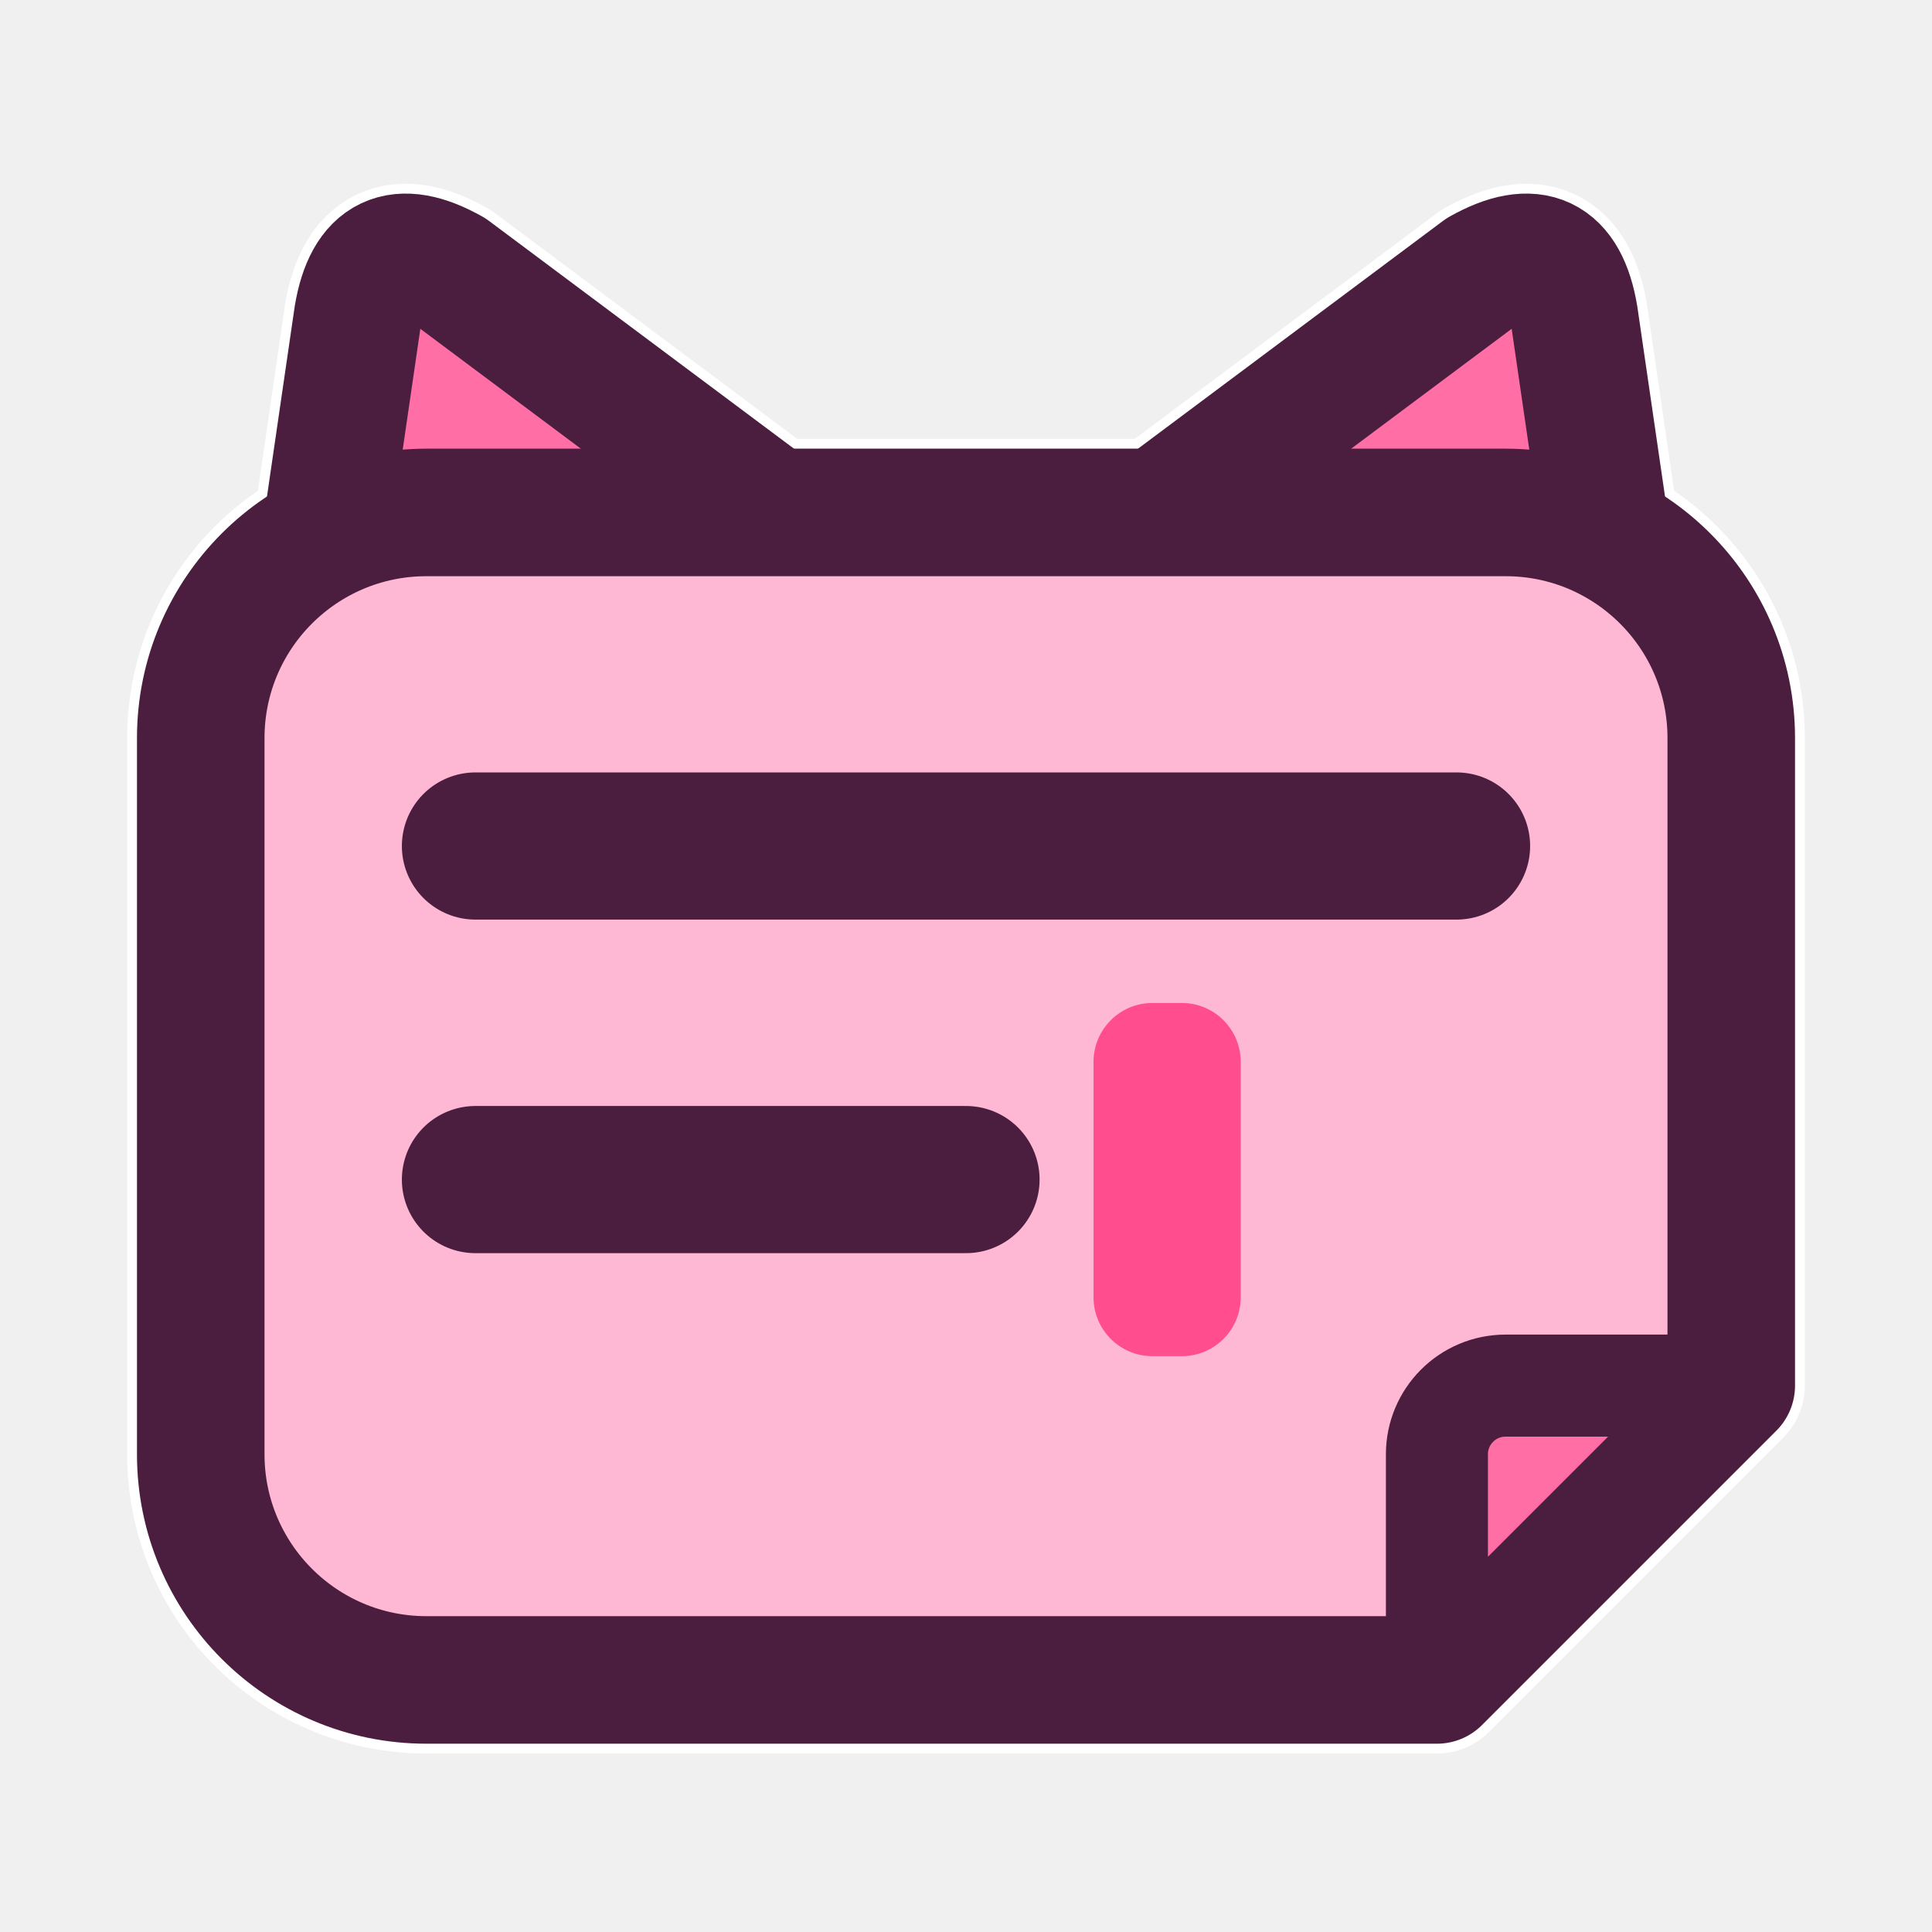
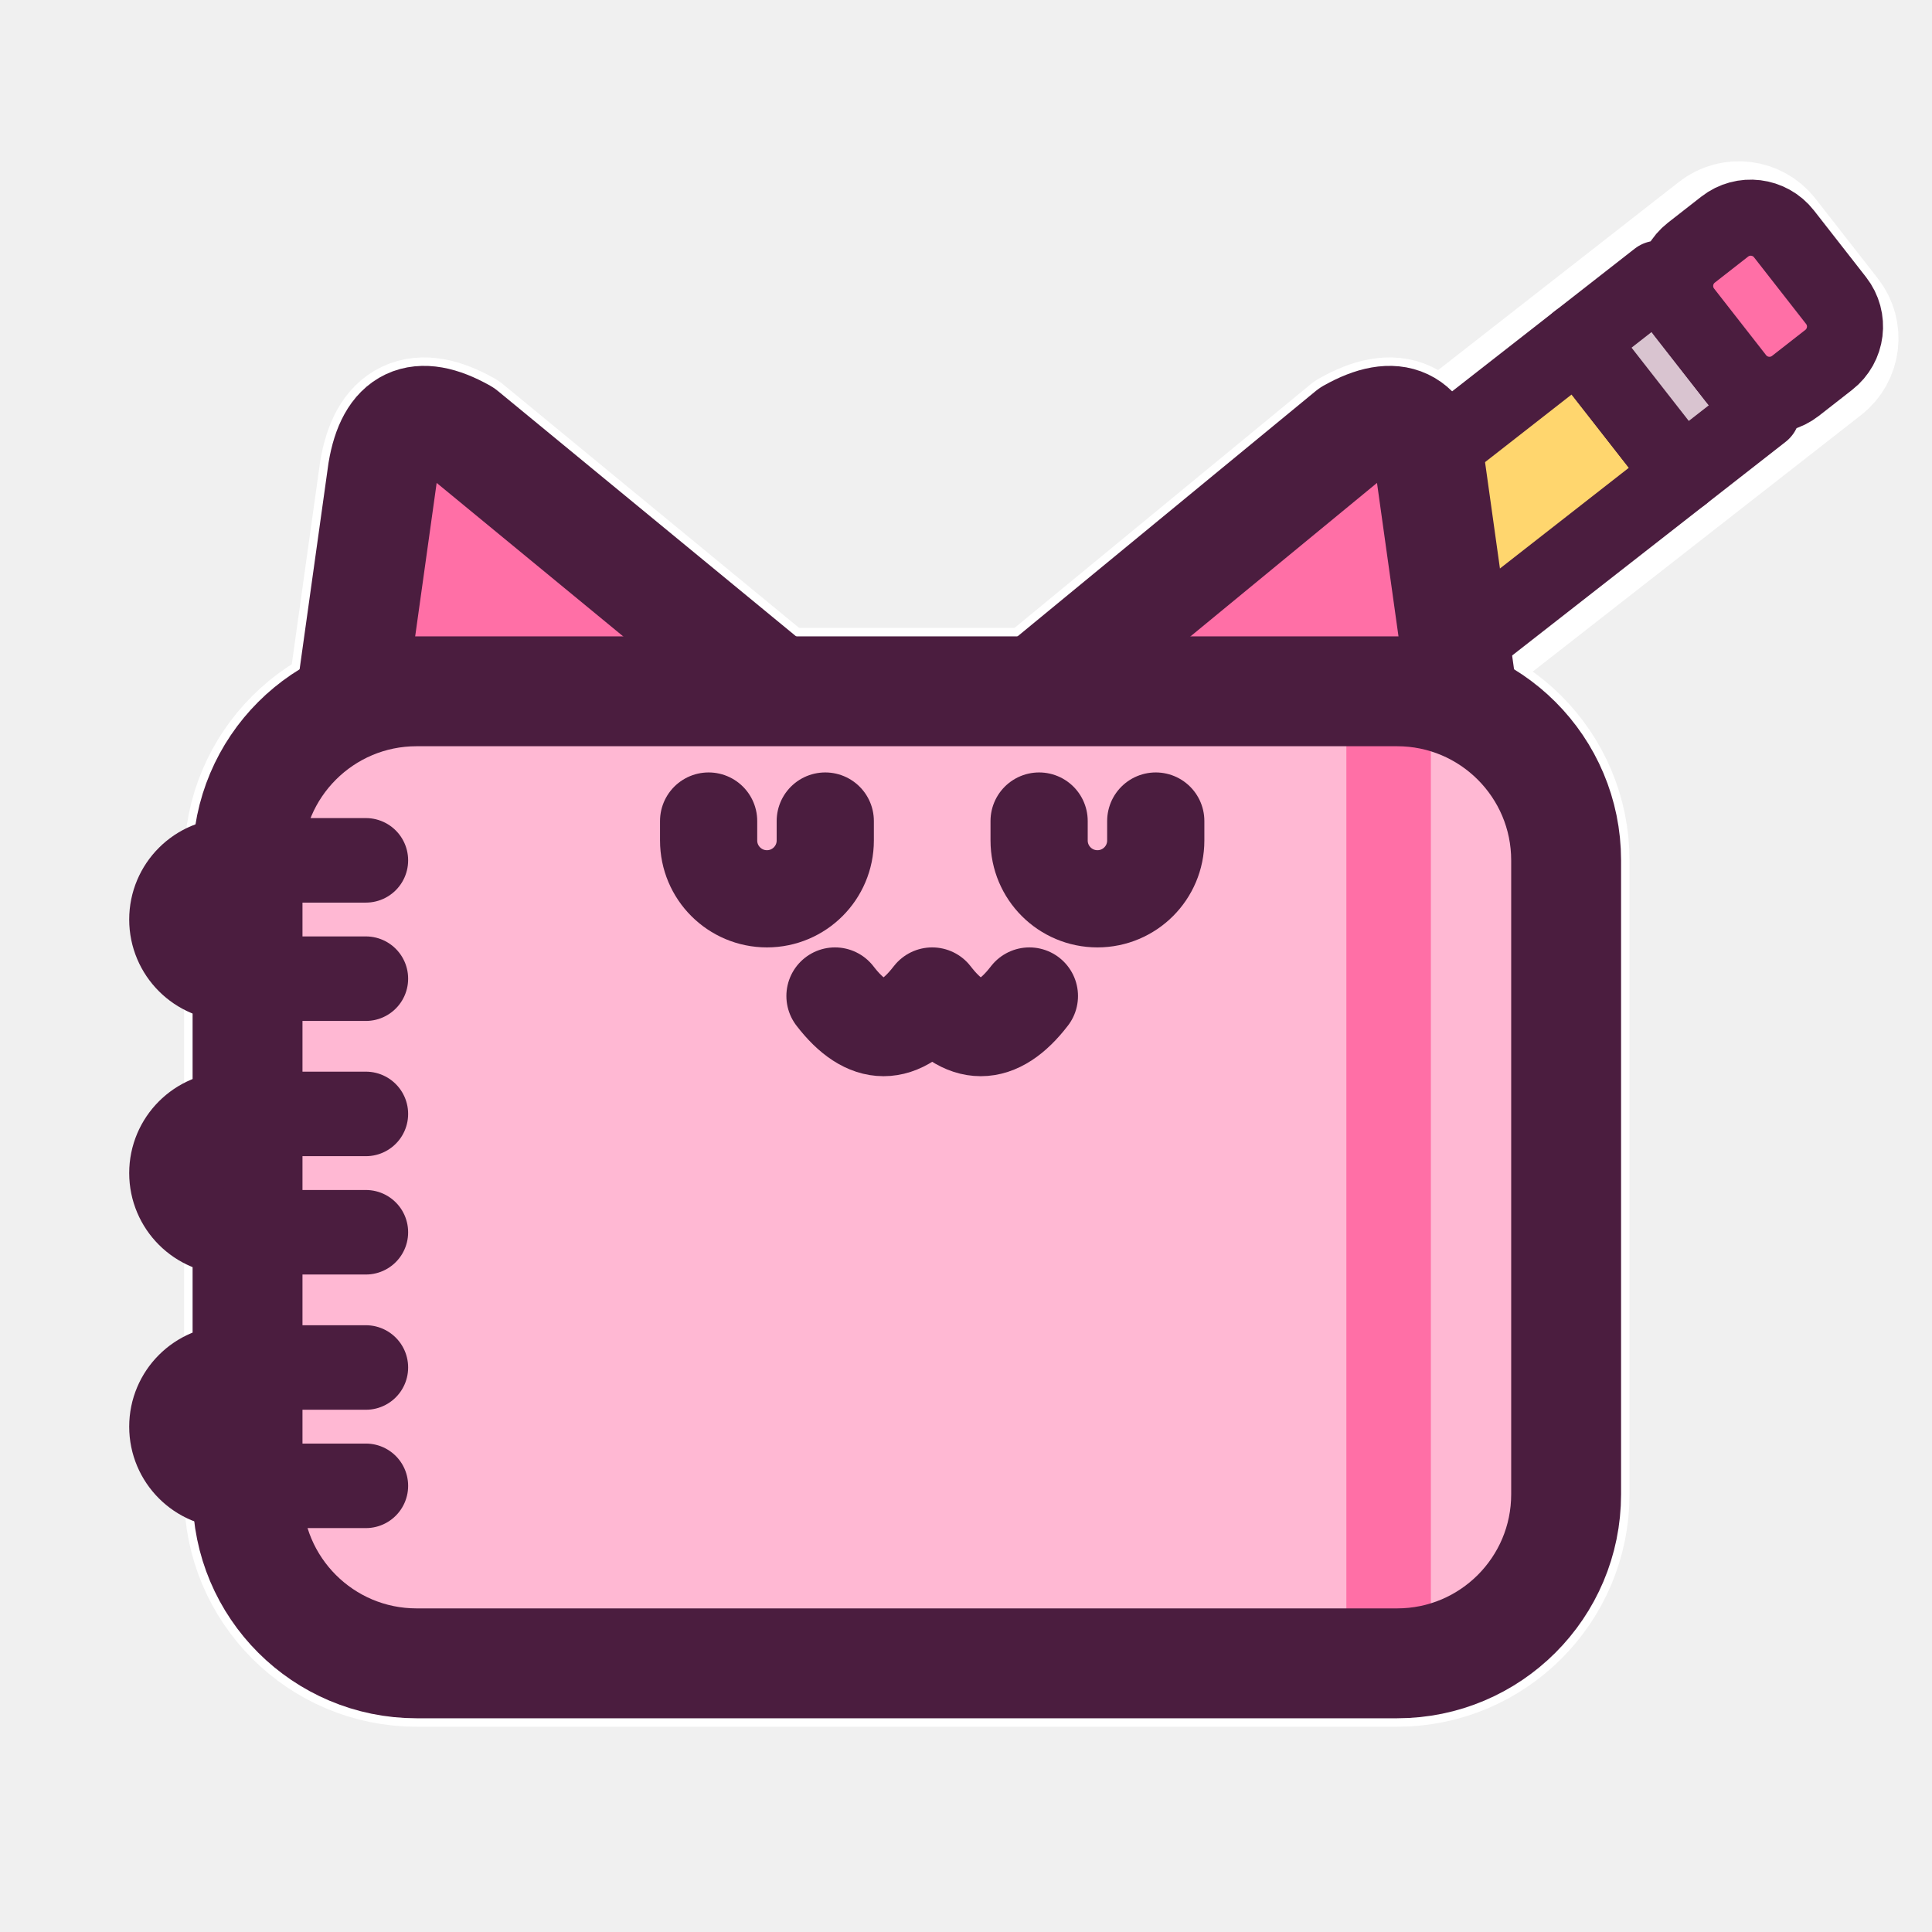
- <svg xmlns="http://www.w3.org/2000/svg" viewBox="0 0 512 512" width="512" height="512" role="img" aria-label="UwUNotes: a sheet of paper with cat ears, ruled lines and a caret">
-   <g transform="translate(256 258) scale(1.3) translate(-256 -234)">
-     <g stroke-linecap="round" stroke-linejoin="round">
-       <g fill="#FFFFFF" stroke="#FFFFFF" stroke-width="30">
-         <path d="M118 196 L132 100 Q135 82 151 91 L230 150 Z" />
-         <path d="M394 196 L380 100 Q377 82 361 91 L282 150 Z" />
-         <path d="M146 140 H366 A46 46 0 0 1 412 186 V318 L352 378 H146 A46 46 0 0 1 100 332 V186 A46 46 0 0 1 146 140 Z" />
+ <svg xmlns="http://www.w3.org/2000/svg" viewBox="0 0 512 512" width="512" height="512" role="img" aria-label="UwUNotes: a spiral notebook with cat ears and a pencil">
+   <g transform="translate(256 256) scale(1.12) translate(-270 -217)" stroke-linecap="round" stroke-linejoin="round">
+     <g fill="#FFFFFF" stroke="#FFFFFF" stroke-width="30" stroke-linecap="round" stroke-linejoin="round">
+       <path d="M118 200 L132 100 Q135 82 151 91 L230 156 Z" />
+       <path d="M394 200 L380 100 Q377 82 361 91 L282 156 Z" />
+       <rect x="100" y="152" width="312" height="230" rx="40" />
+       <g transform="translate(372 128) rotate(-38)">
+         <rect x="-120" y="-20" width="240" height="40" rx="8" />
      </g>
-       <g fill="#FF6FA6" stroke="#4B1D3F" stroke-width="26">
-         <path d="M118 196 L132 100 Q135 82 151 91 L230 150 Z" />
-         <path d="M394 196 L380 100 Q377 82 361 91 L282 150 Z" />
+     </g>
+     <g transform="translate(372 128) rotate(-38)" stroke="#4B1D3F" stroke-width="18" stroke-linejoin="round">
+       <path d="M-120 -20 L-160 0 L-120 20 Z" fill="#F6D2A8" />
+       <path d="M-160 0 L-145 -7.5 L-145 7.5 Z" fill="#4B1D3F" />
+       <rect x="-120" y="-20" width="190" height="40" fill="#FFD66E" />
+       <rect x="70" y="-20" width="24" height="40" fill="#D9C4D0" />
+       <rect x="94" y="-20" width="30" height="40" rx="10" fill="#FF6FA6" />
+     </g>
+     <g fill="#FF6FA6" stroke="#4B1D3F" stroke-width="26">
+       <path d="M118 200 L132 100 Q135 82 151 91 L230 156 Z" />
+       <path d="M394 200 L380 100 Q377 82 361 91 L282 156 Z" />
+     </g>
+     <rect x="100" y="152" width="312" height="230" rx="40" fill="#FFB8D3" />
+     <rect x="360" y="152" width="20" height="230" fill="#FF6FA6" />
+     <rect x="100" y="152" width="312" height="230" rx="40" fill="none" stroke="#4B1D3F" stroke-width="26" />
+     <g fill="none" stroke="#4B1D3F" stroke-width="20" stroke-linecap="round">
+       <path d="M128 192 H96 A14 14 0 0 0 96 220 H128" />
+       <path d="M128 252 H96 A14 14 0 0 0 96 280 H128" />
+       <path d="M128 312 H96 A14 14 0 0 0 96 340 H128" />
+     </g>
+     <g transform="translate(262 208) scale(1.15) translate(-256 -216)">
+       <g fill="none" stroke="#4B1D3F" stroke-width="20" stroke-linecap="round" stroke-linejoin="round">
+         <path d="M210 194 v4 a12 12 0 0 0 24 0 v-4" />
+         <path d="M278 194 v4 a12 12 0 0 0 24 0 v-4" />
+         <path d="M236 230 q10 13 20 0 q10 13 20 0" />
      </g>
-       <g fill="#FFB8D3" stroke="#4B1D3F" stroke-width="26">
-         <path d="M146 140 H366 A46 46 0 0 1 412 186 V318 L352 378 H146 A46 46 0 0 1 100 332 V186 A46 46 0 0 1 146 140 Z" />
-       </g>
-       <g fill="none" stroke="#4B1D3F" stroke-width="30">
-         <path d="M156 208 H356" />
-         <path d="M156 276 H256" />
-       </g>
-       <rect x="282" y="240" width="30" height="72" rx="12" fill="#FF4D8D" />
-       <path d="M412 318 H366 A14 14 0 0 0 352 332 V378 Z" fill="#FF6FA6" stroke="#4B1D3F" stroke-width="20.8" />
    </g>
  </g>
</svg>
